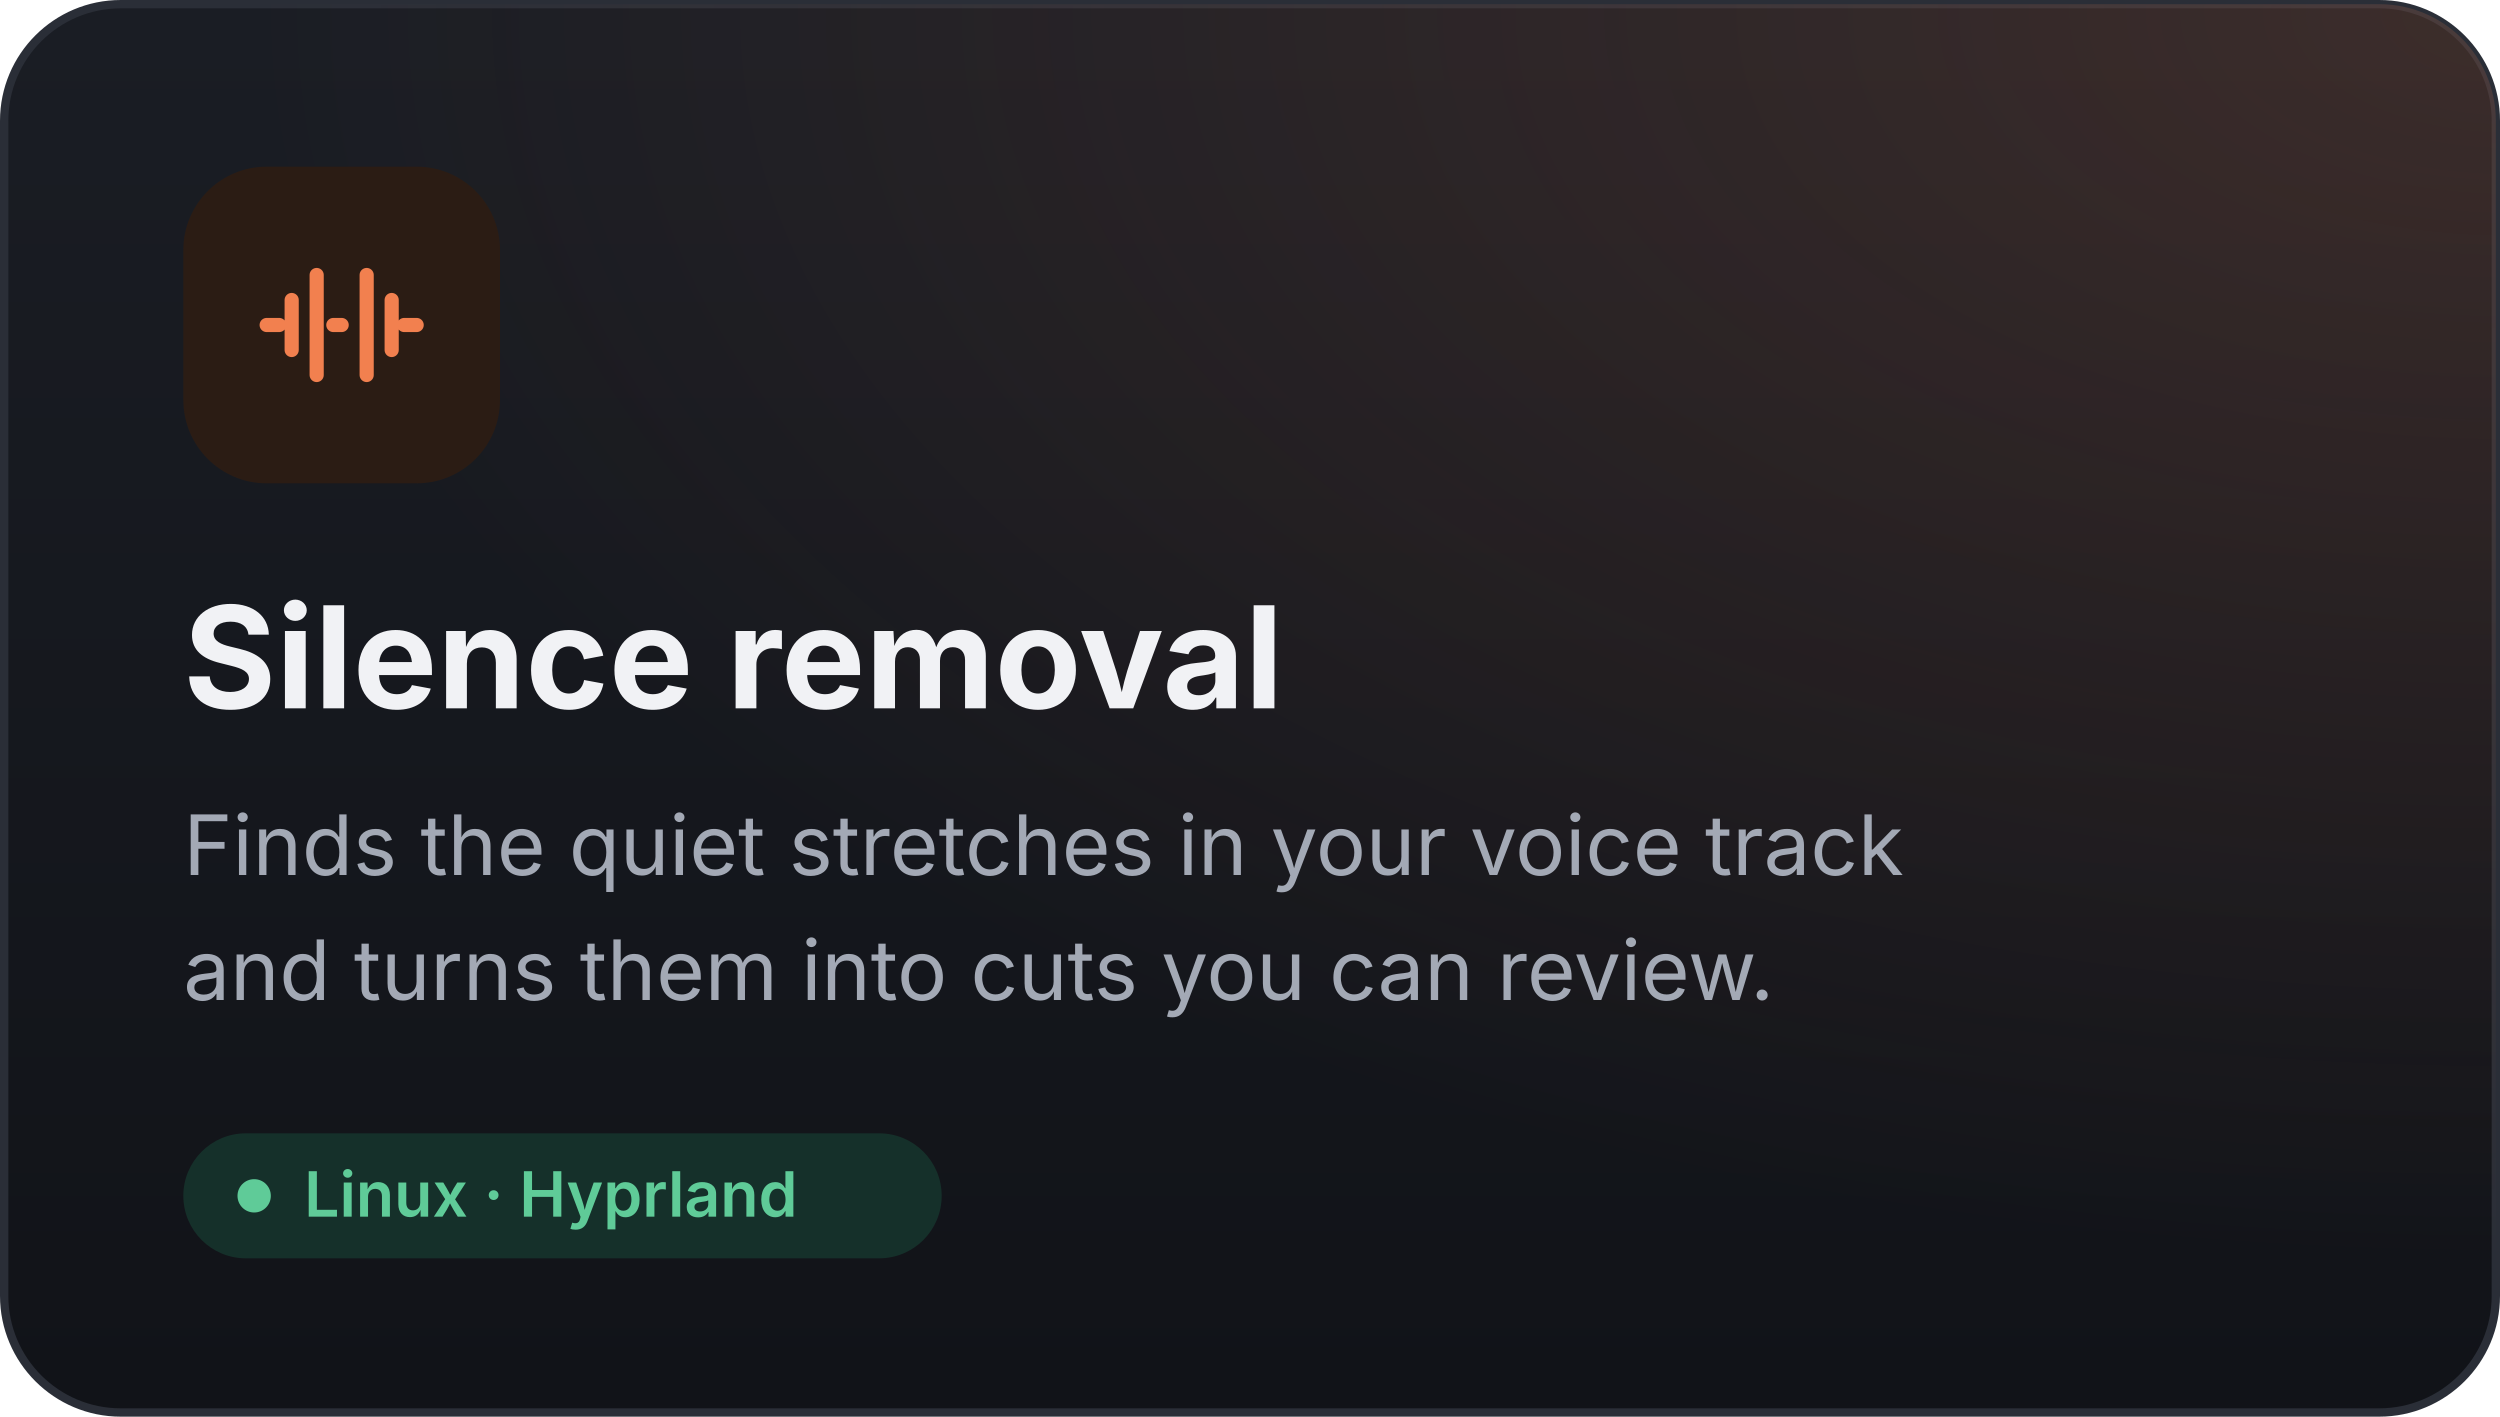
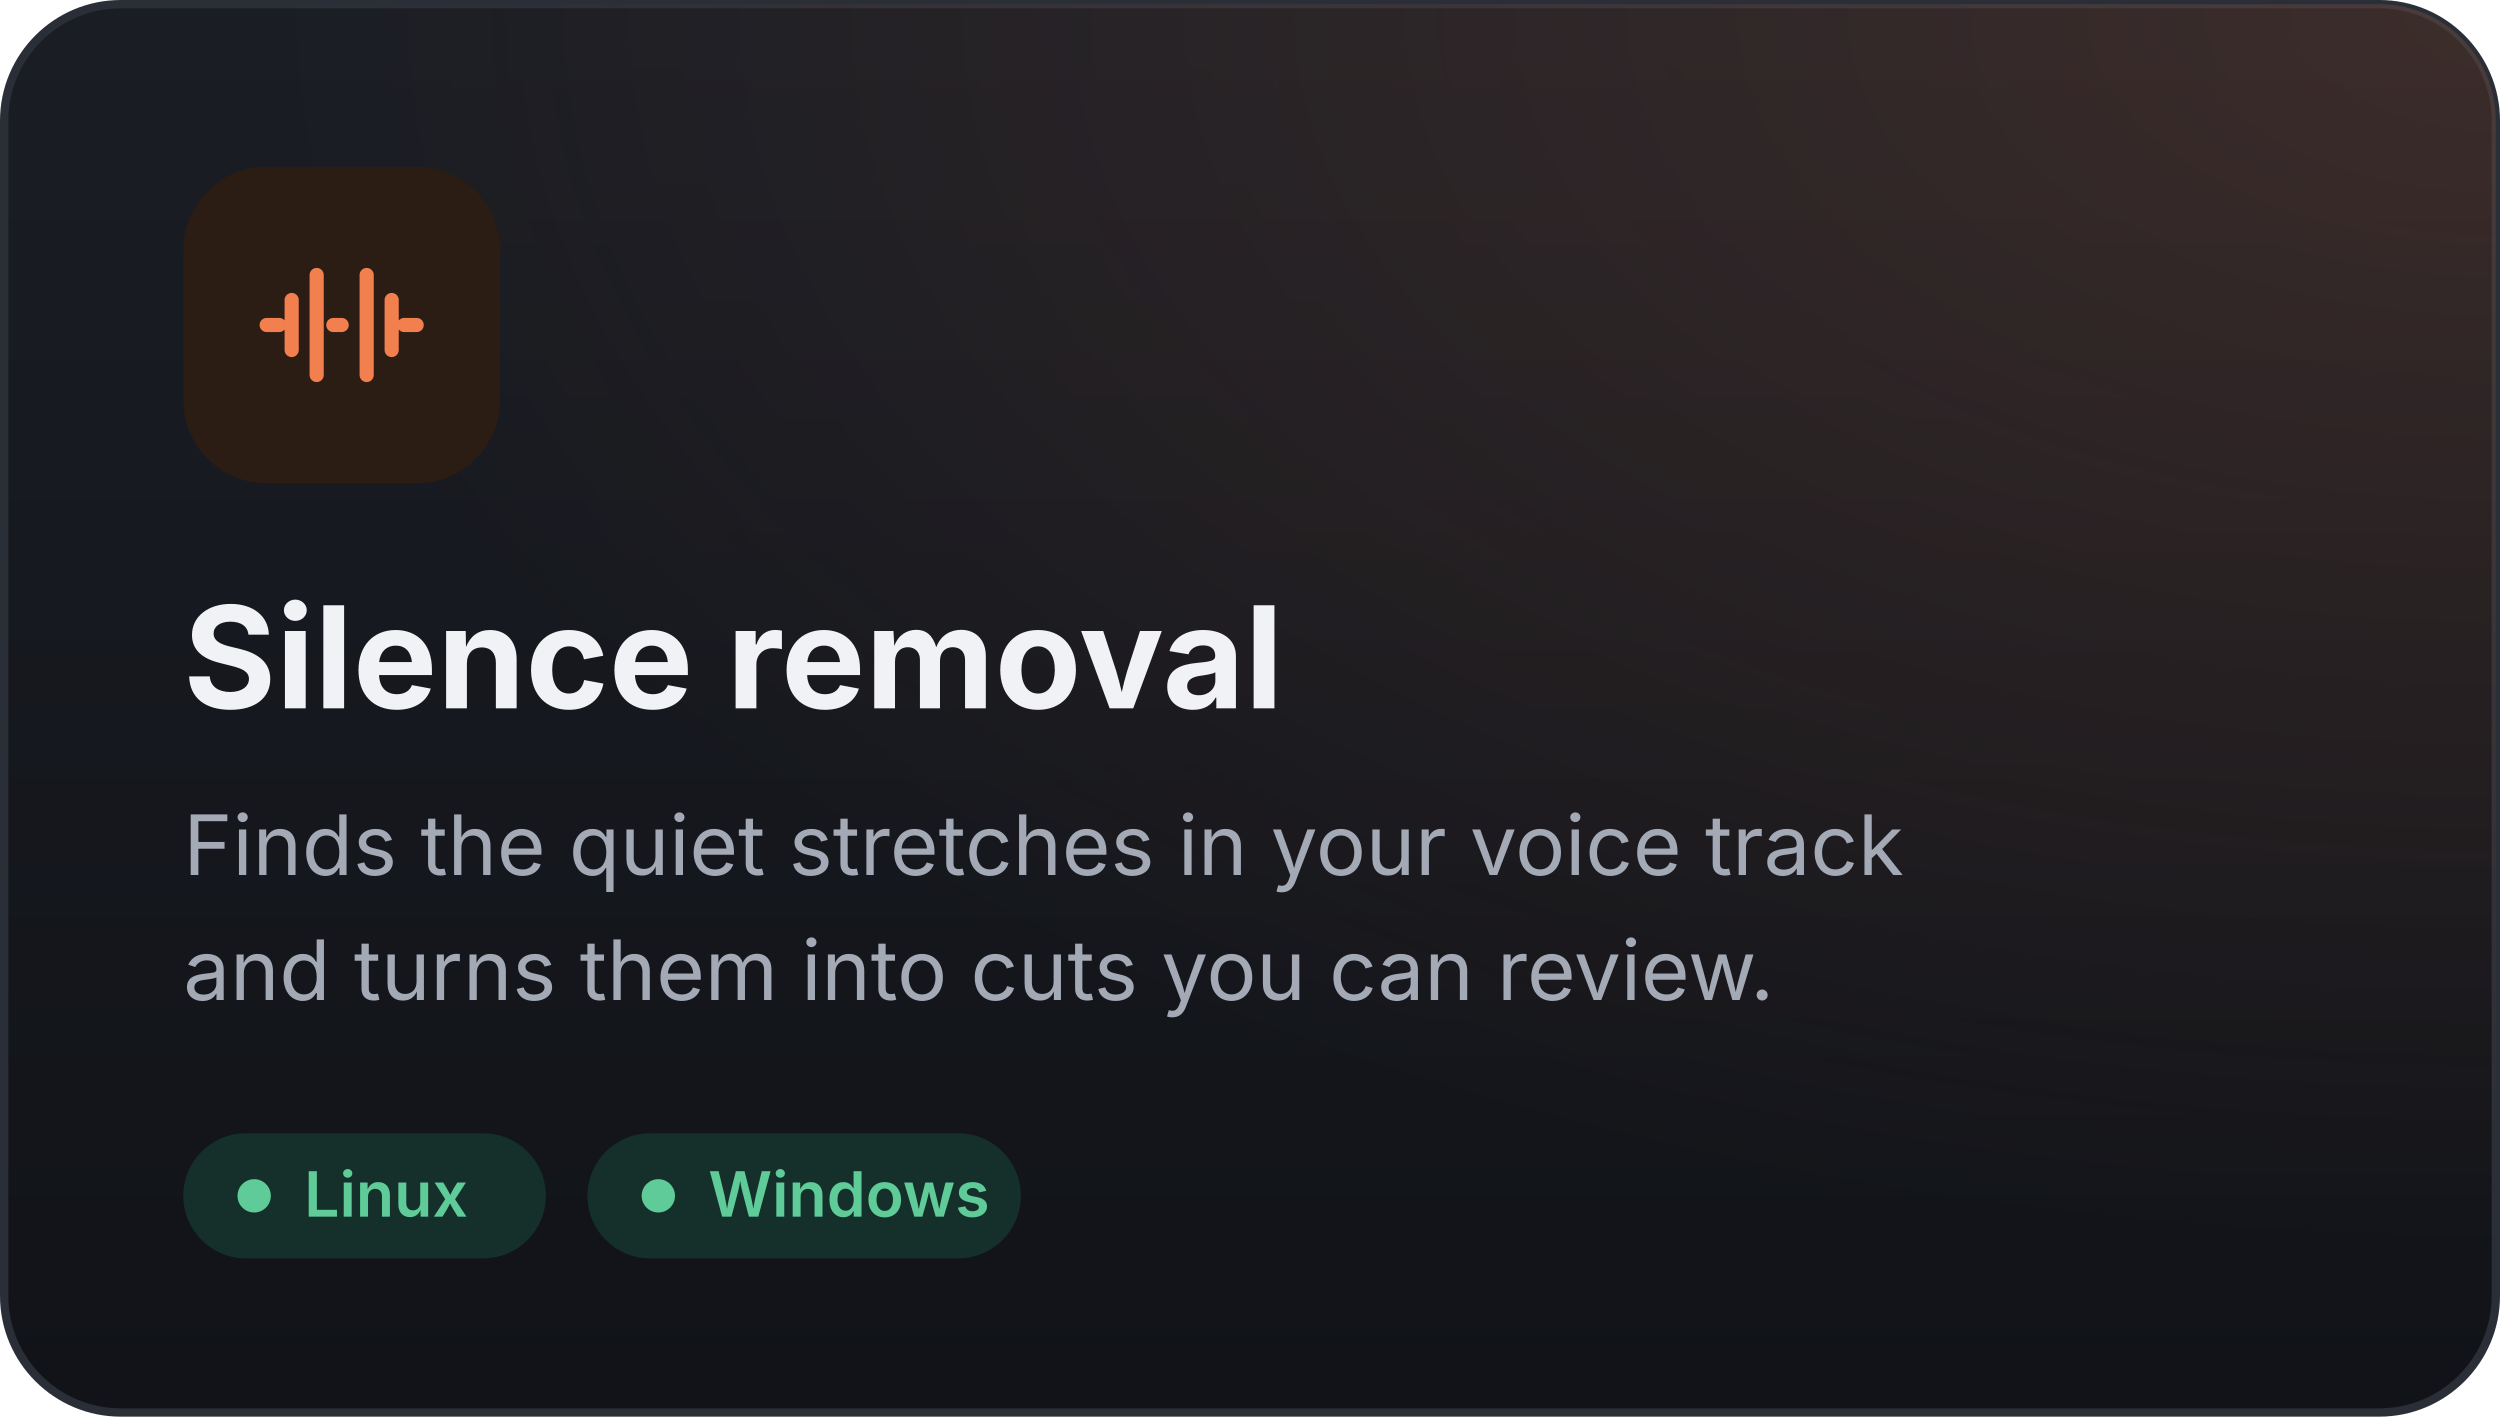
<svg xmlns="http://www.w3.org/2000/svg" viewBox="0 0 600 340" width="600" height="340" role="img" aria-label="Silence removal: Finds the quiet stretches in your voice track and turns them into cuts you can review.">
  <defs>
    <linearGradient id="g" x1="0" y1="0" x2="0" y2="1">
      <stop offset="0" stop-color="#1a1d24" />
      <stop offset="1" stop-color="#111318" />
    </linearGradient>
    <radialGradient id="glow" cx="1" cy="0" r="0.9">
      <stop offset="0" stop-color="#f2804f" stop-opacity=".16" />
      <stop offset="1" stop-color="#f2804f" stop-opacity="0" />
    </radialGradient>
  </defs>
  <rect x="1" y="1" width="598" height="338" rx="28" fill="url(#g)" stroke="#2a2e37" stroke-width="2" />
  <rect x="1" y="1" width="598" height="338" rx="28" fill="url(#glow)" />
  <g font-family="Inter, 'Segoe UI', 'Helvetica Neue', Arial, sans-serif">
    <g transform="translate(44 40)">
      <rect width="76" height="76" rx="20" fill="#2b1c14" />
      <g transform="translate(14 14) scale(2)" fill="none" stroke="#f2804f" stroke-width="1.7" stroke-linecap="round" stroke-linejoin="round" color="#f2804f">
        <path d="M3 12h1.5M6 9v6M9 6v12M21 12h-1.5M18 9v6M15 6v12" />
        <path d="M11 12h2" stroke-dasharray="1 1.5" />
      </g>
    </g>
    <text x="44" y="170" font-size="34" font-weight="700" fill="#f1f2f5">Silence removal</text>
    <text x="44" y="210" font-size="20" fill="#a3a9b5">Finds the quiet stretches in your voice track</text>
    <text x="44" y="240" font-size="20" fill="#a3a9b5">and turns them into cuts you can review.</text>
    <g transform="translate(44 272)">
-       <rect width="182" height="30" rx="15" fill="#15302a" />
+       <rect width="87" height="30" rx="15" fill="#15302a" />
      <circle cx="17" cy="15" r="4" fill="#5fcb98" />
-       <text x="29" y="20" font-size="15" font-weight="600" fill="#5fcb98">Linux · Hyprland</text>
+       <text x="29" y="20" font-size="15" font-weight="600" fill="#5fcb98">Linux</text>
+     </g>
+     <g transform="translate(141 272)">
+       <rect width="104" height="30" rx="15" fill="#15302a" />
+       <circle cx="17" cy="15" r="4" fill="#5fcb98" />
+       <text x="29" y="20" font-size="15" font-weight="600" fill="#5fcb98">Windows</text>
    </g>
  </g>
</svg>
